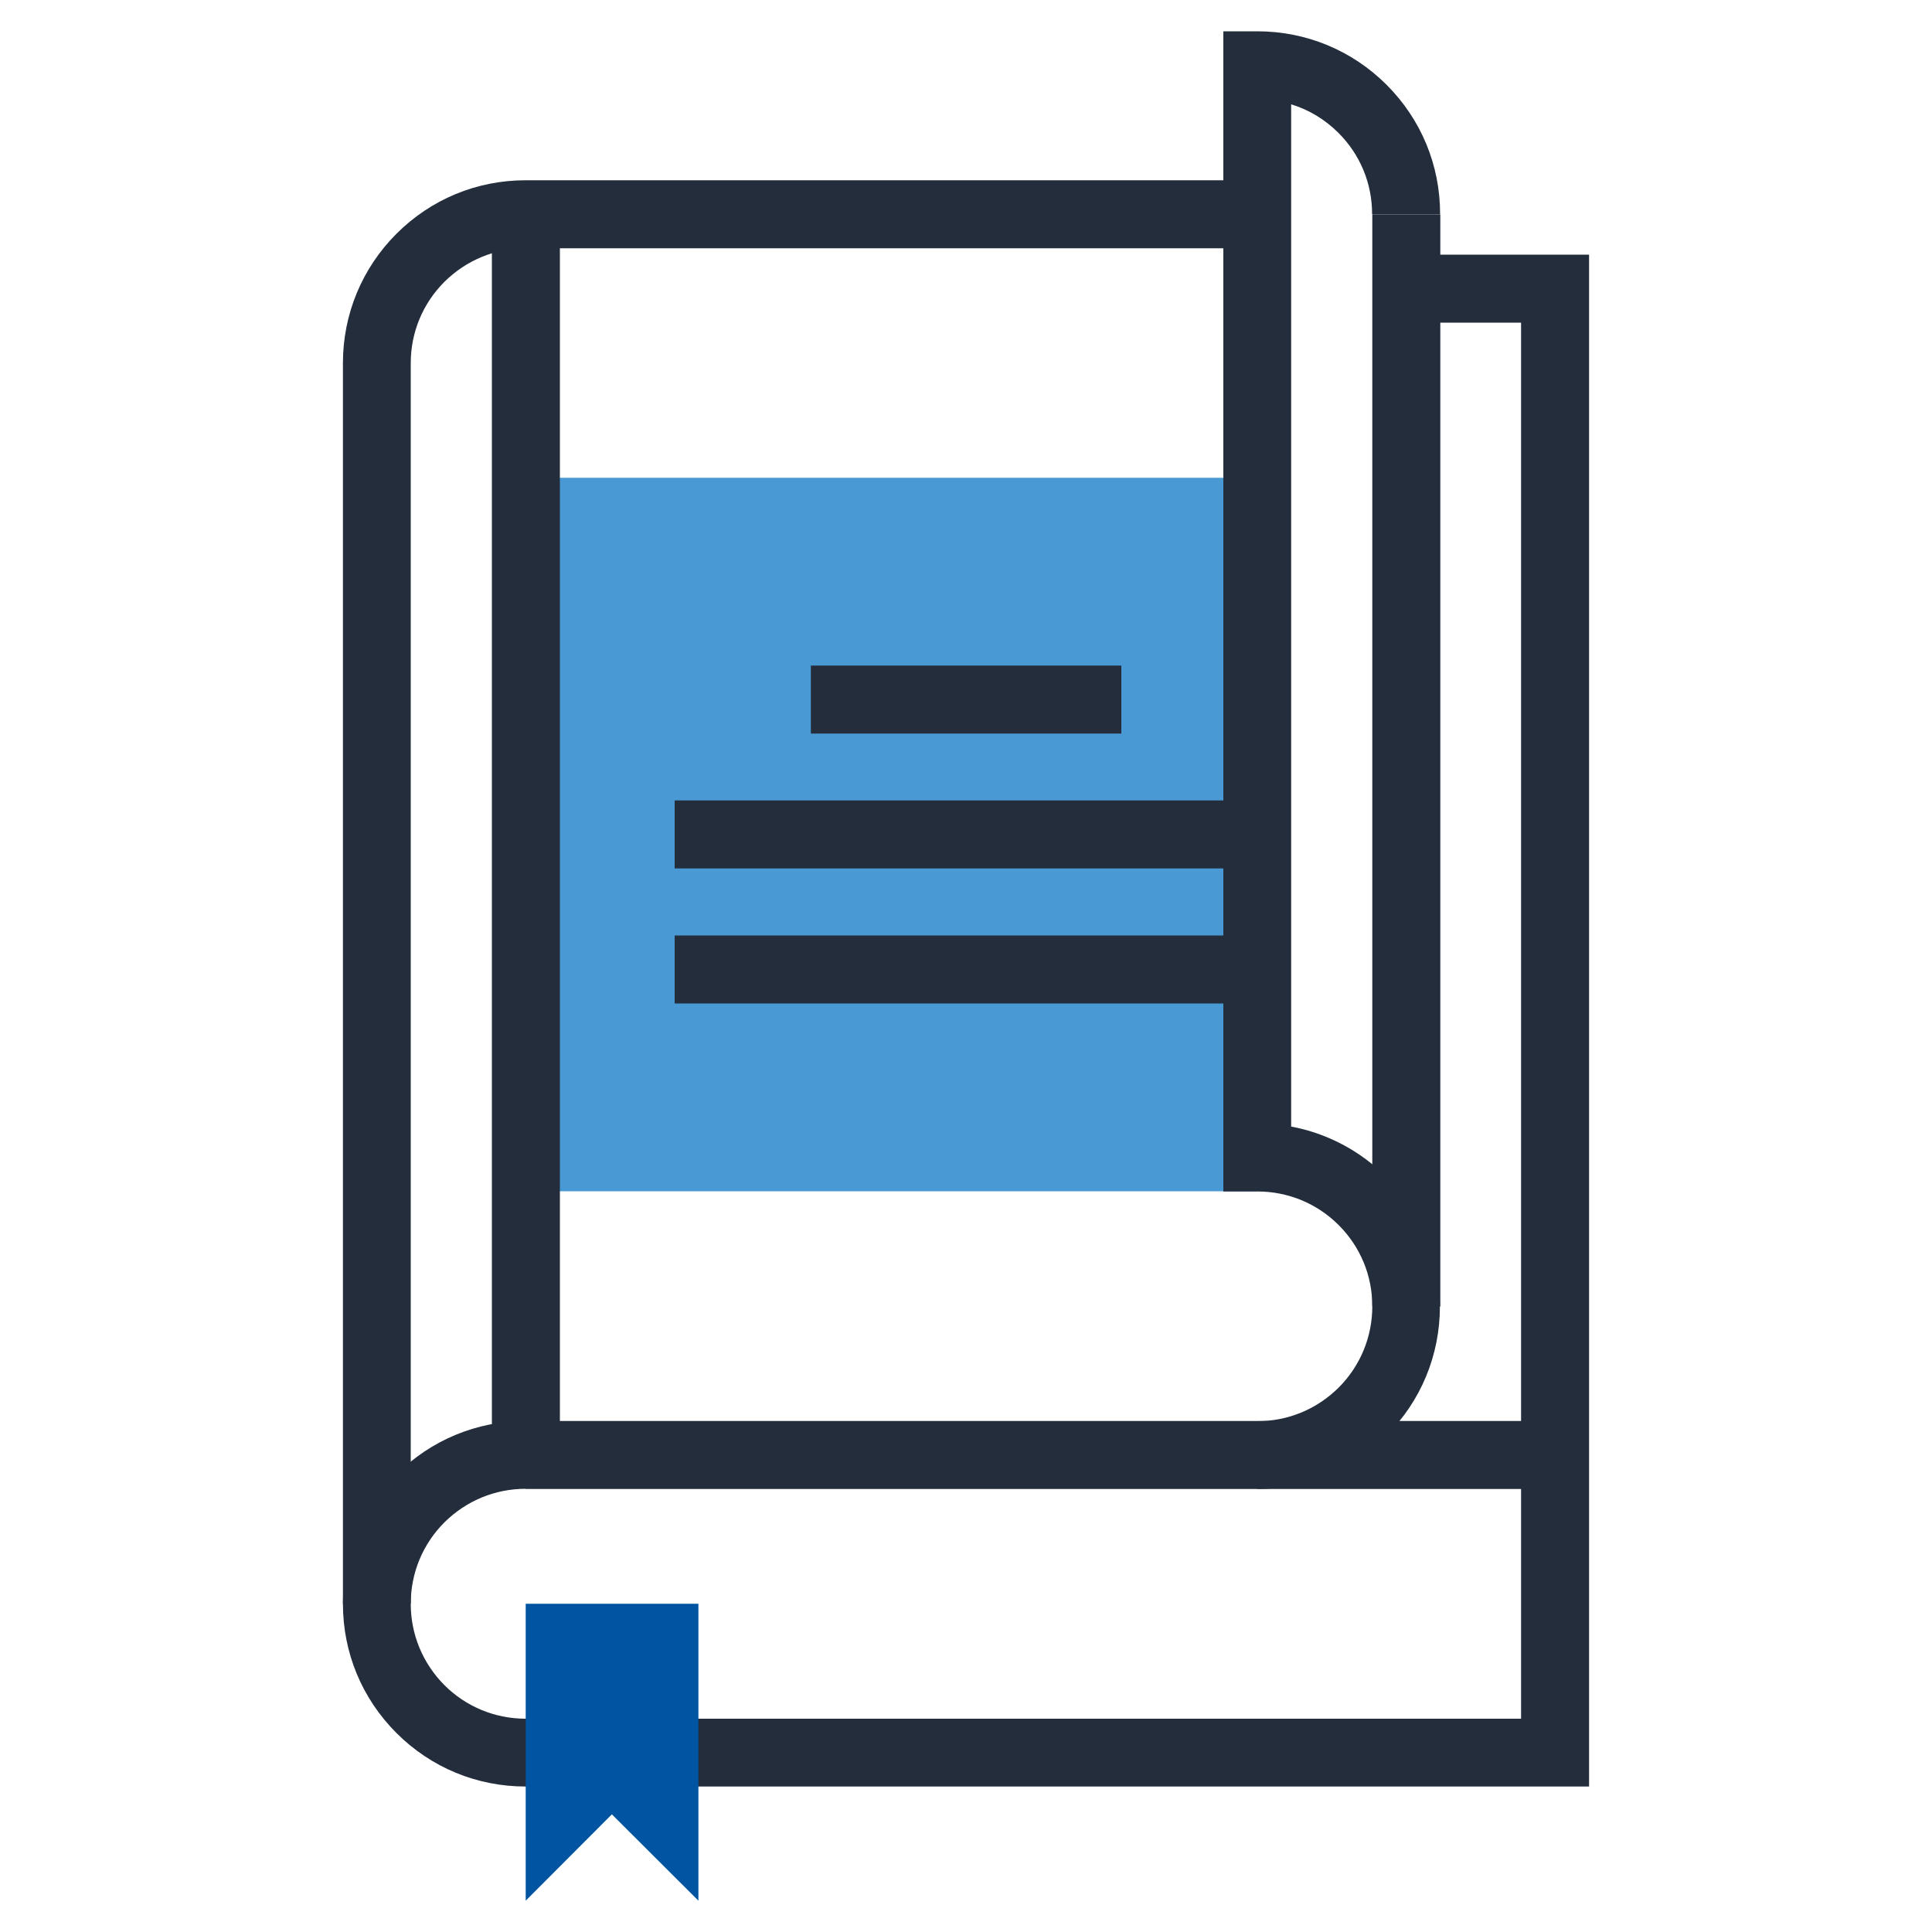
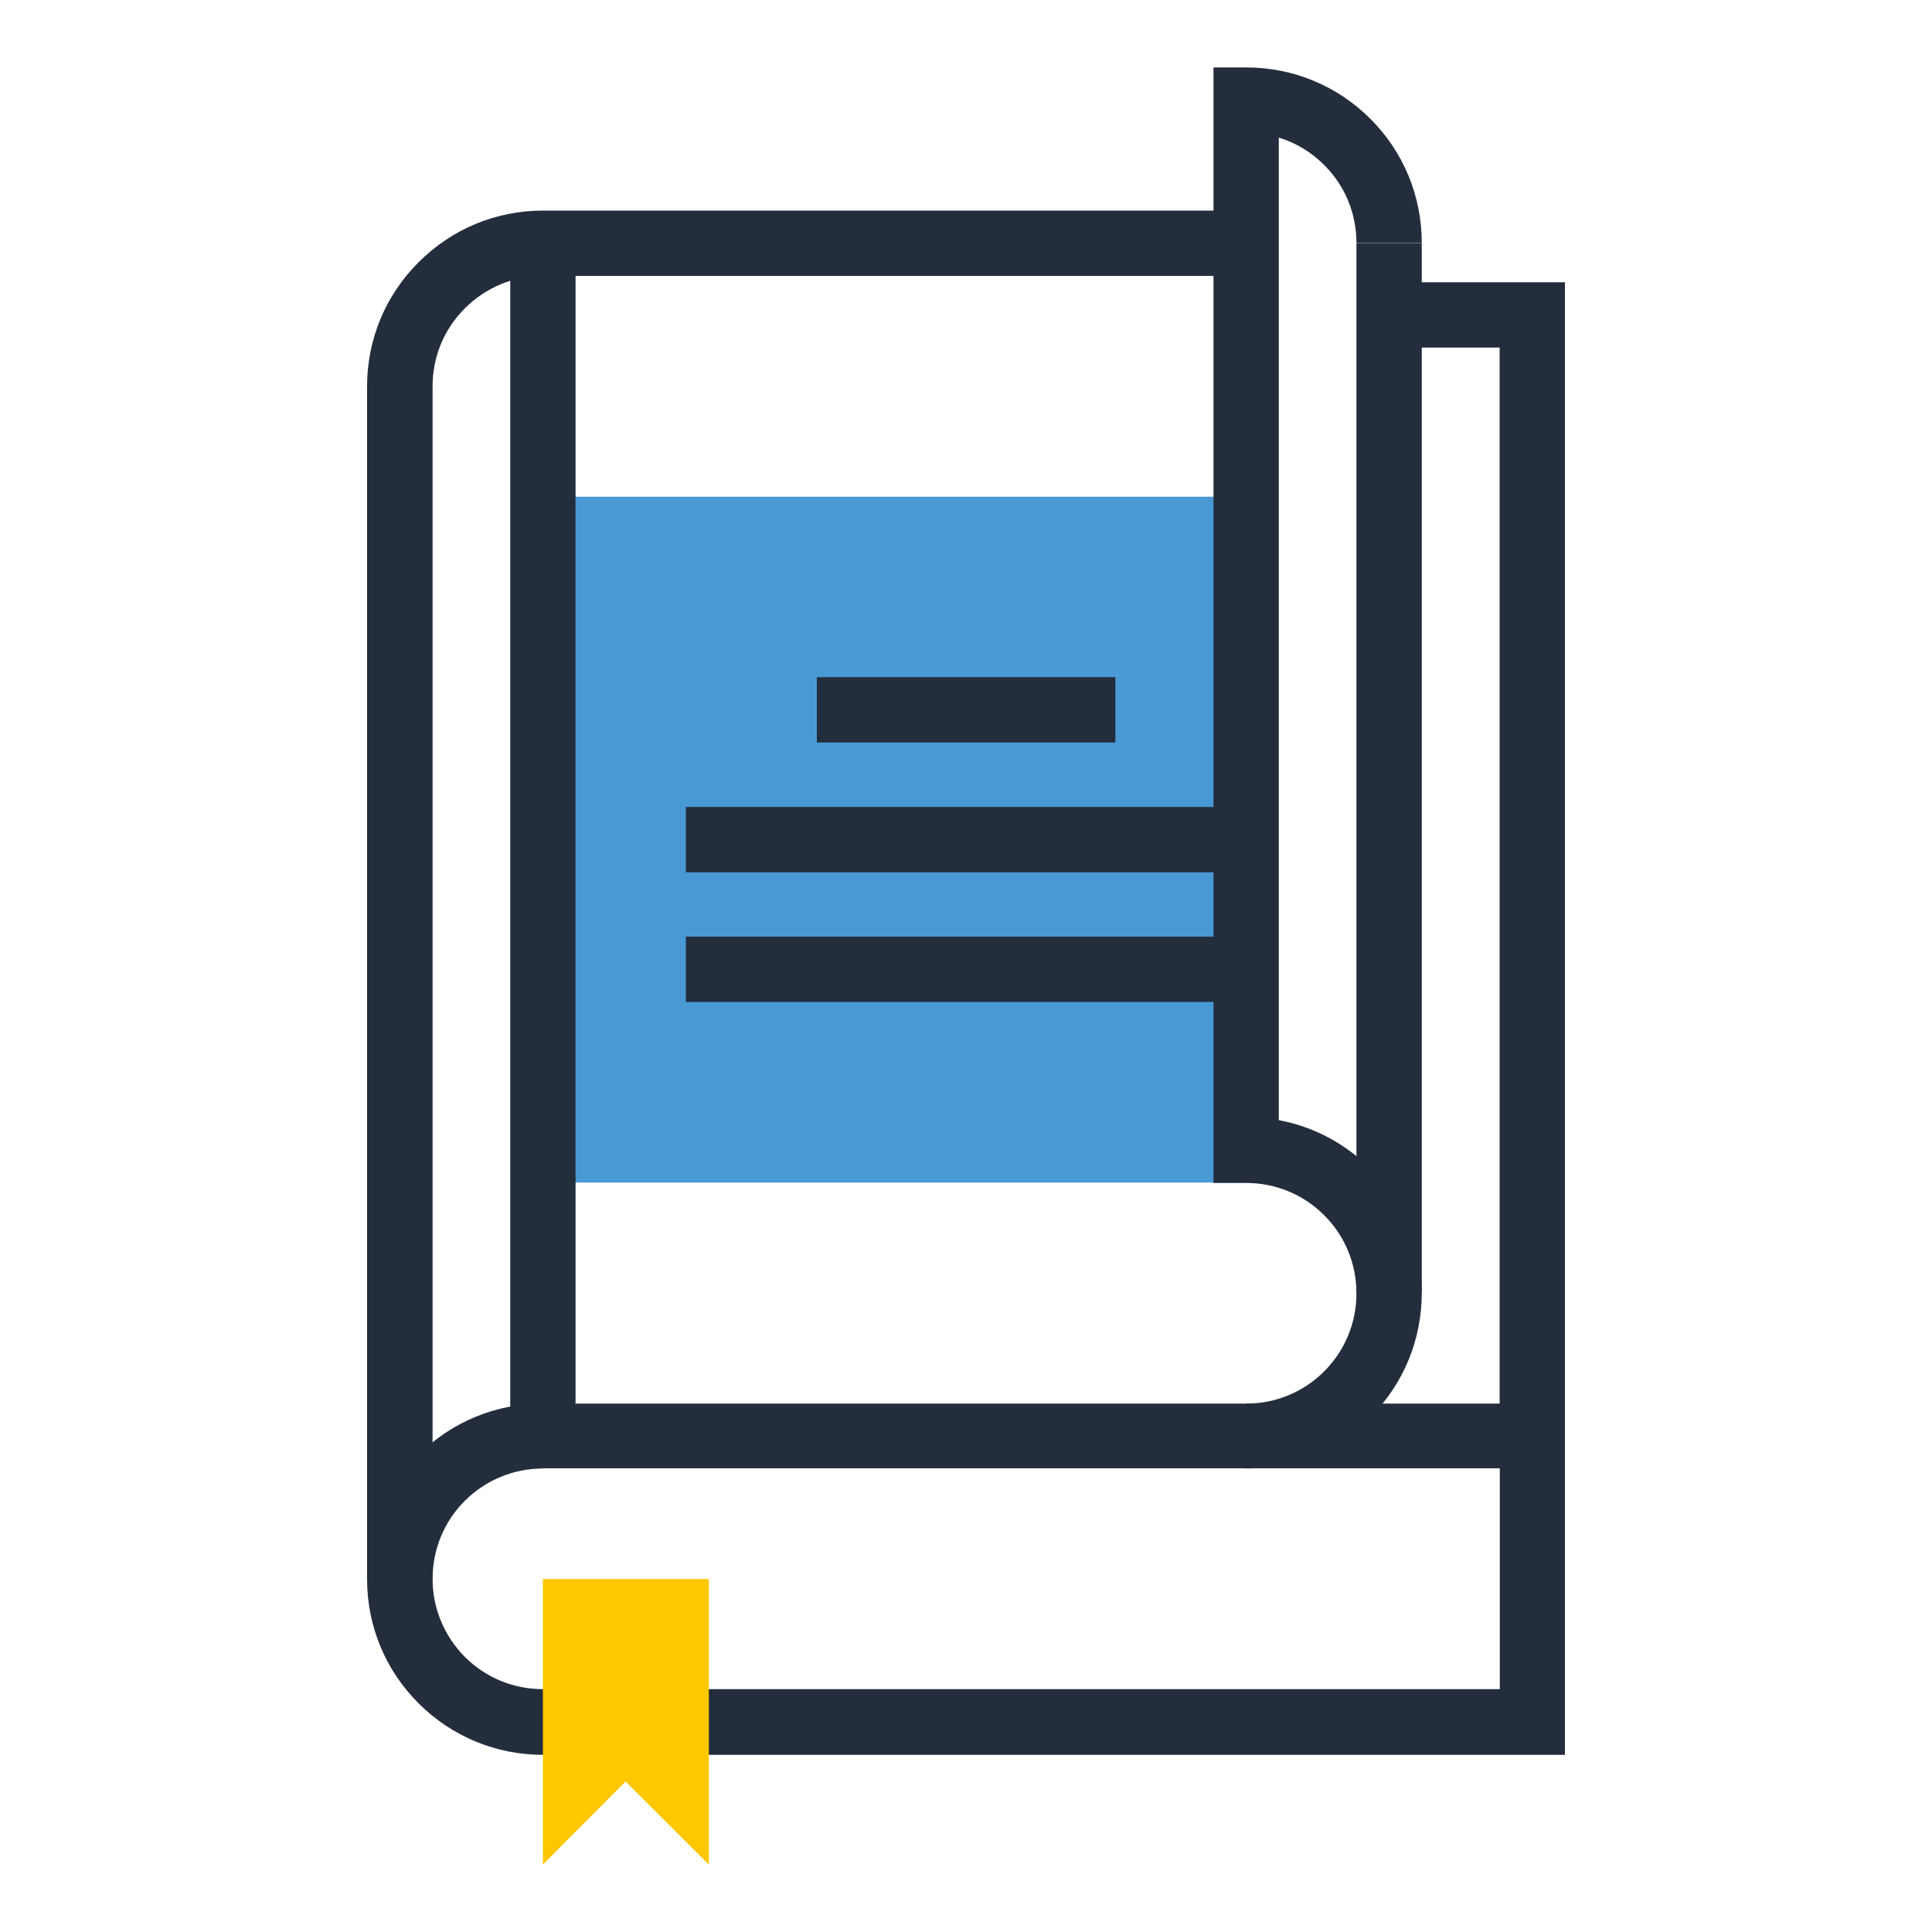
<svg xmlns="http://www.w3.org/2000/svg" id="Layer_1" version="1.1" viewBox="0 0 1000 1000">
  <defs>
    <style>
      .st0 {
        fill: #4999d5;
      }

      .st1 {
        fill: #242d3c;
      }

      .st2 {
-         fill: #0054a1;
+         fill: #fdc800;
      }
    </style>
  </defs>
-   <rect class="st0" x="272.1" y="247.3" width="378.7" height="369.3" />
-   <rect class="st1" x="349.2" y="414.3" width="301.6" height="35.2" />
-   <rect class="st1" x="419.7" y="344.5" width="160.7" height="35.2" />
-   <rect class="st1" x="349.2" y="484.2" width="301.6" height="35.2" />
-   <path class="st1" d="M650.8,770.8v-35.2c15.9,0,30.8-6.2,42.1-17.4,11.2-11.2,17.4-26.2,17.4-42.1s-6.2-30.8-17.4-42c-11.2-11.2-26.2-17.4-42.1-17.4h-17.6V16.2h17.6c25.3,0,49.1,9.9,66.9,27.7,17.9,17.9,27.7,41.6,27.7,66.9h-35.2c0-15.9-6.2-30.8-17.4-42-7-7-15.3-12-24.5-14.8v529.1c18.6,3.5,35.7,12.5,49.3,26.1,17.9,17.9,27.7,41.6,27.7,66.9s-9.8,49.1-27.7,66.9c-17.9,17.9-41.6,27.7-66.9,27.7Z" />
-   <rect class="st1" x="710.3" y="110.9" width="35.2" height="565.3" />
-   <path class="st1" d="M212.7,830.1h-35.2V187.9c0-25.3,9.9-49.1,27.7-66.9,17.9-17.9,41.6-27.7,66.9-27.7h378.7v35.2h-378.7c-15.9,0-30.8,6.2-42.1,17.4-11.2,11.2-17.4,26.2-17.4,42v642.2Z" />
-   <rect class="st1" x="254.6" y="110.9" width="35.2" height="642.2" />
-   <path class="st1" d="M822.5,924.7H272.1c-25.3,0-49-9.8-66.9-27.7-17.9-17.9-27.7-41.6-27.7-66.9s9.9-49.1,27.7-66.9c17.9-17.9,41.7-27.7,66.9-27.7h515.2V167h-59.5v-35.2h94.7v792.9ZM272.1,770.6c-15.9,0-30.8,6.2-42.1,17.4-11.2,11.2-17.4,26.2-17.4,42.1s6.2,30.8,17.4,42.1c11.2,11.2,26.2,17.4,42.1,17.4h515.2v-118.9H272.1Z" />
-   <polygon class="st2" points="361.5 830.1 272.1 830.1 272.1 983.8 316.7 939.1 361.5 983.8 361.5 830.1" />
+   <rect class="st0" x="281" y="257.1" width="364" height="355" />
+   <rect class="st1" x="355" y="417.7" width="289.9" height="33.8" />
+   <rect class="st1" x="422.8" y="350.5" width="154.5" height="33.8" />
+   <rect class="st1" x="355" y="484.8" width="289.9" height="33.8" />
+   <path class="st1" d="M645,760.3v-33.8c15.3,0,29.6-5.9,40.4-16.7,10.8-10.8,16.7-25.2,16.7-40.4s-5.9-29.6-16.7-40.4c-10.8-10.8-25.2-16.7-40.4-16.7h-16.9V34.9h16.9c24.3,0,47.2,9.5,64.3,26.6,17.2,17.2,26.6,40,26.6,64.3h-33.8c0-15.3-5.9-29.6-16.7-40.4-6.7-6.7-14.7-11.5-23.5-14.2v508.6c17.9,3.3,34.3,12,47.4,25.1,17.2,17.2,26.6,40,26.6,64.3s-9.5,47.2-26.6,64.3c-17.2,17.2-40,26.6-64.3,26.6Z" />
+   <rect class="st1" x="702.1" y="125.9" width="33.8" height="543.4" />
+   <path class="st1" d="M223.8,817.3h-33.8V200c0-24.3,9.5-47.2,26.7-64.3,17.2-17.2,40-26.7,64.3-26.7h364v33.8h-364c-15.3,0-29.6,6-40.4,16.8-10.8,10.8-16.7,25.1-16.7,40.4v617.3Z" />
+   <rect class="st1" x="264.1" y="125.9" width="33.8" height="617.3" />
+   <path class="st1" d="M810,908.3H281c-24.3,0-47.1-9.5-64.3-26.6-17.2-17.2-26.7-40-26.7-64.3s9.5-47.2,26.6-64.3c17.2-17.2,40.1-26.6,64.3-26.6h495.3V179.9h-57.2v-33.8h91v762.2ZM281,760.1c-15.3,0-29.6,6-40.4,16.7-10.8,10.8-16.7,25.2-16.7,40.4s6,29.6,16.7,40.4c10.8,10.8,25.2,16.7,40.4,16.7h495.3v-114.3h-495.3Z" />
+   <polygon class="st2" points="366.9 817.3 281 817.3 281 965.1 323.8 922.1 366.9 965.1 366.9 817.3" />
</svg>
